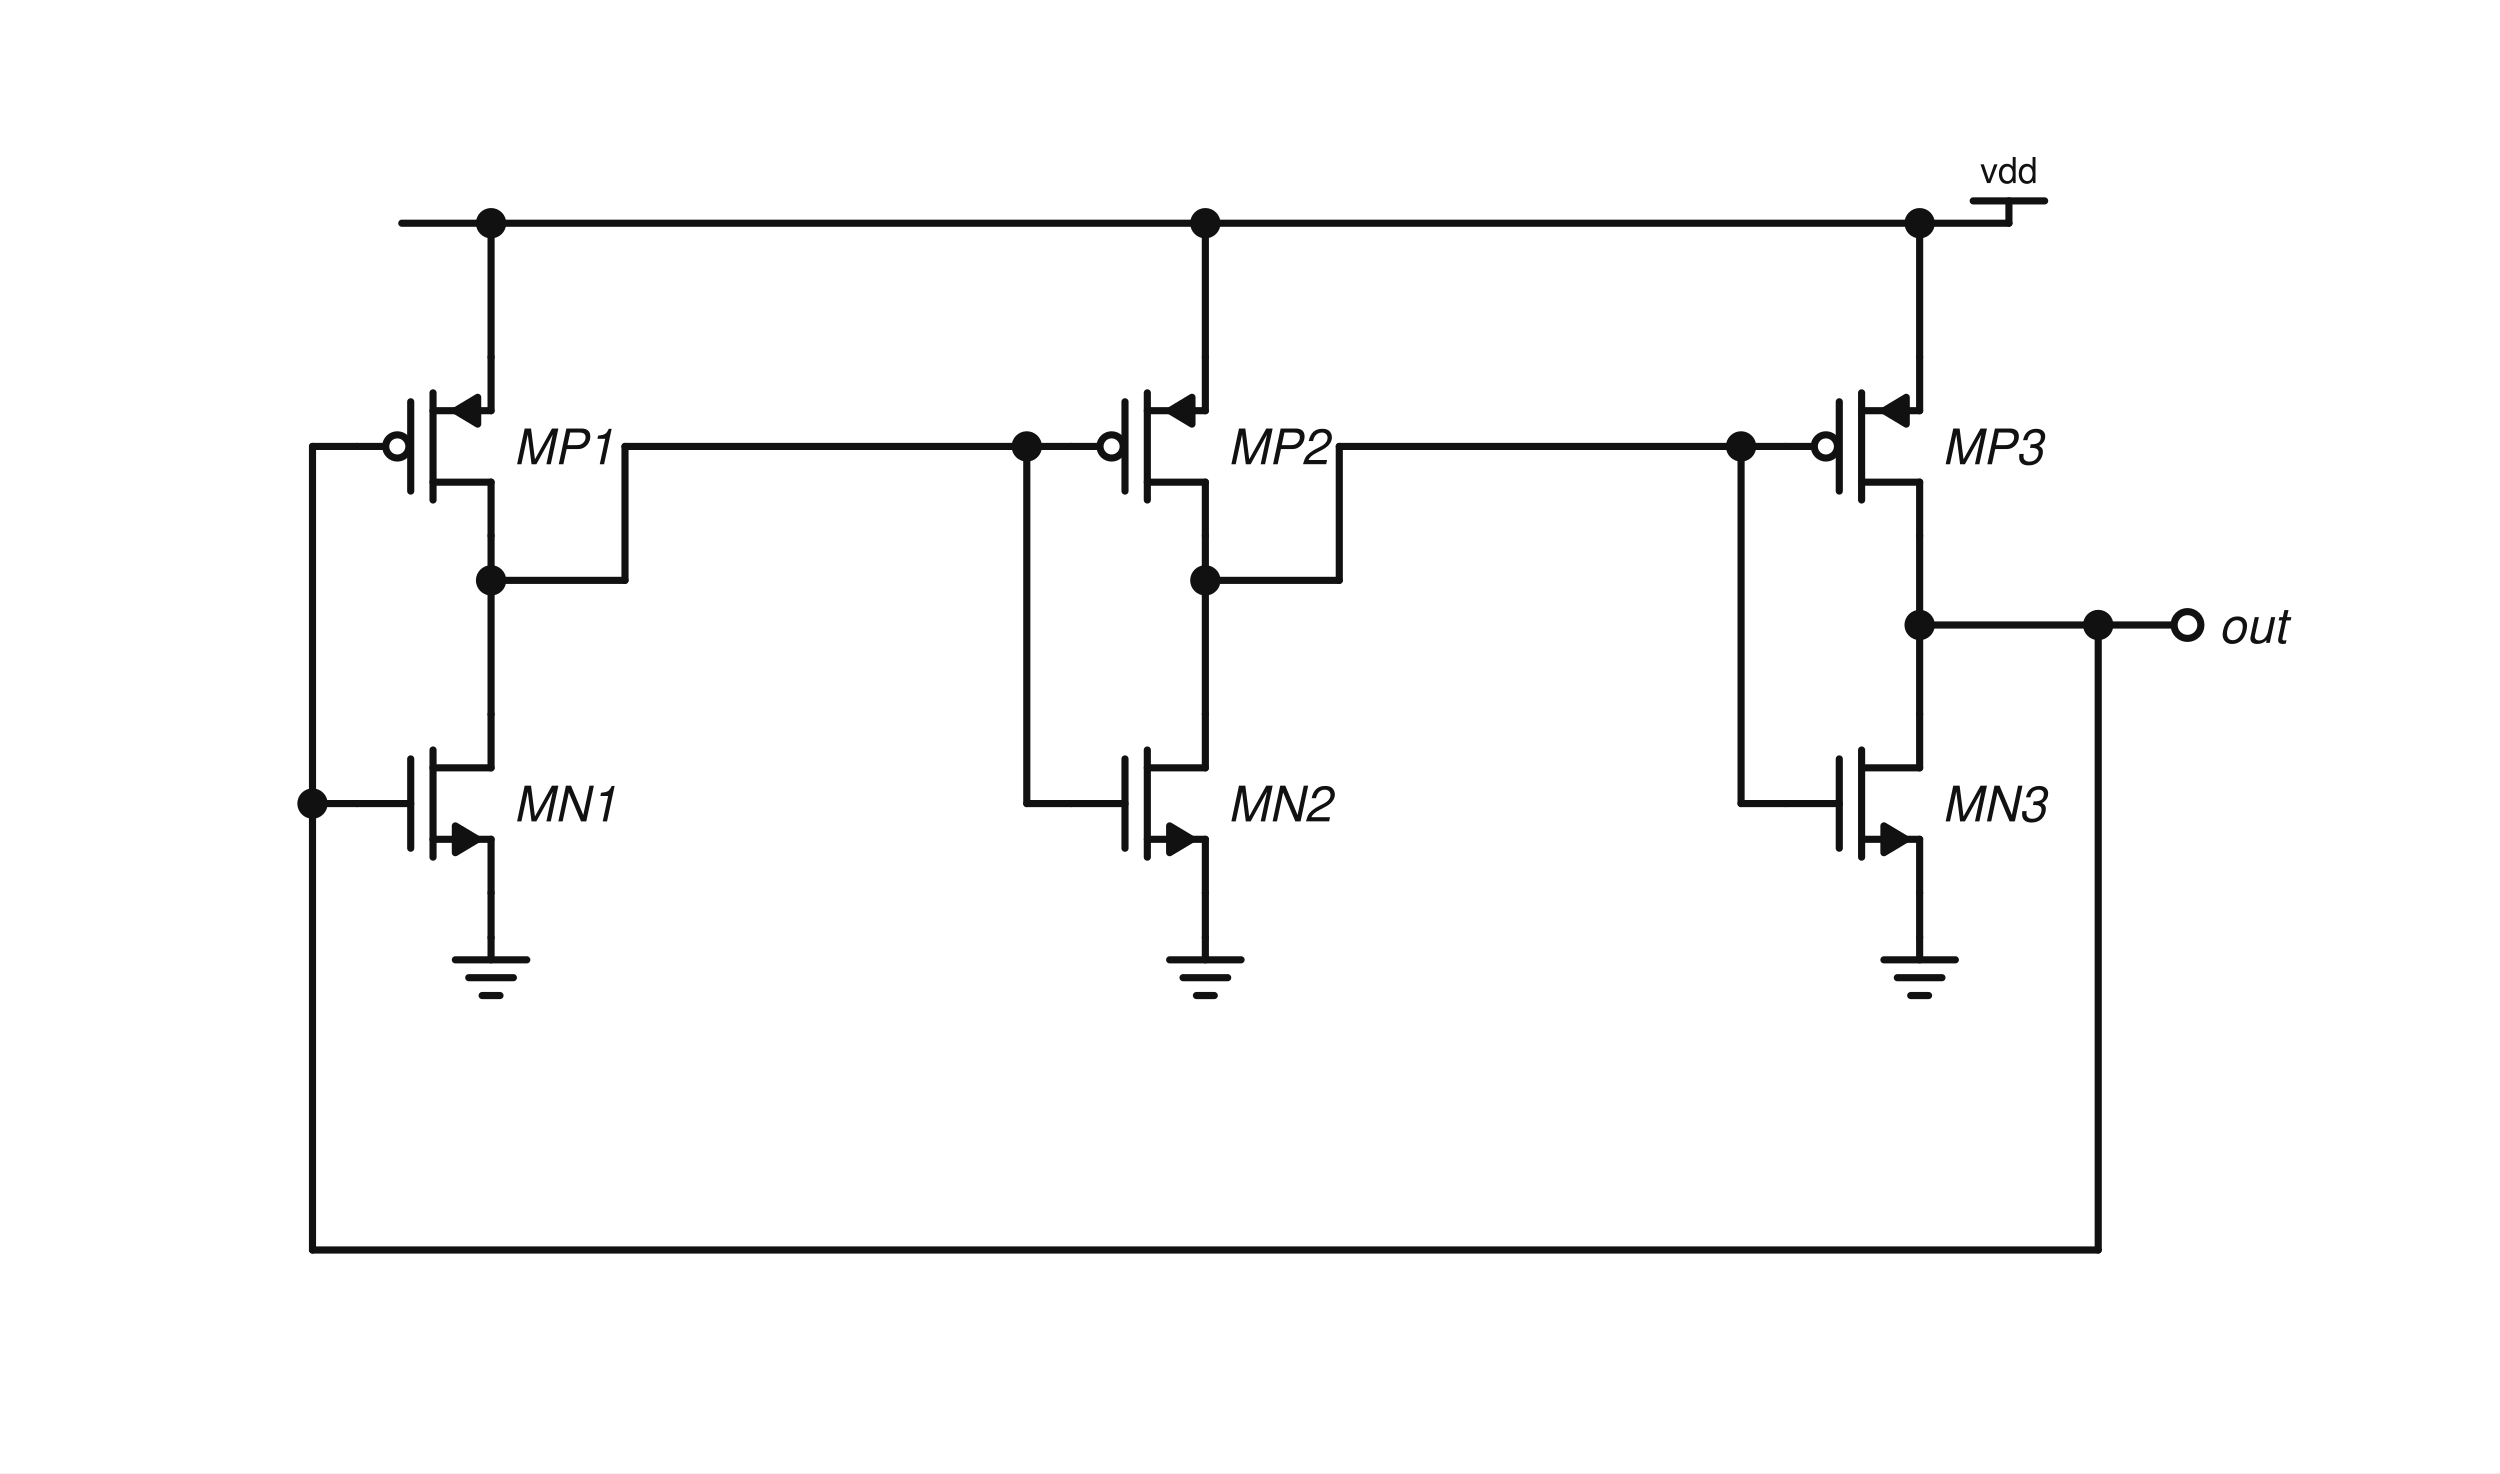
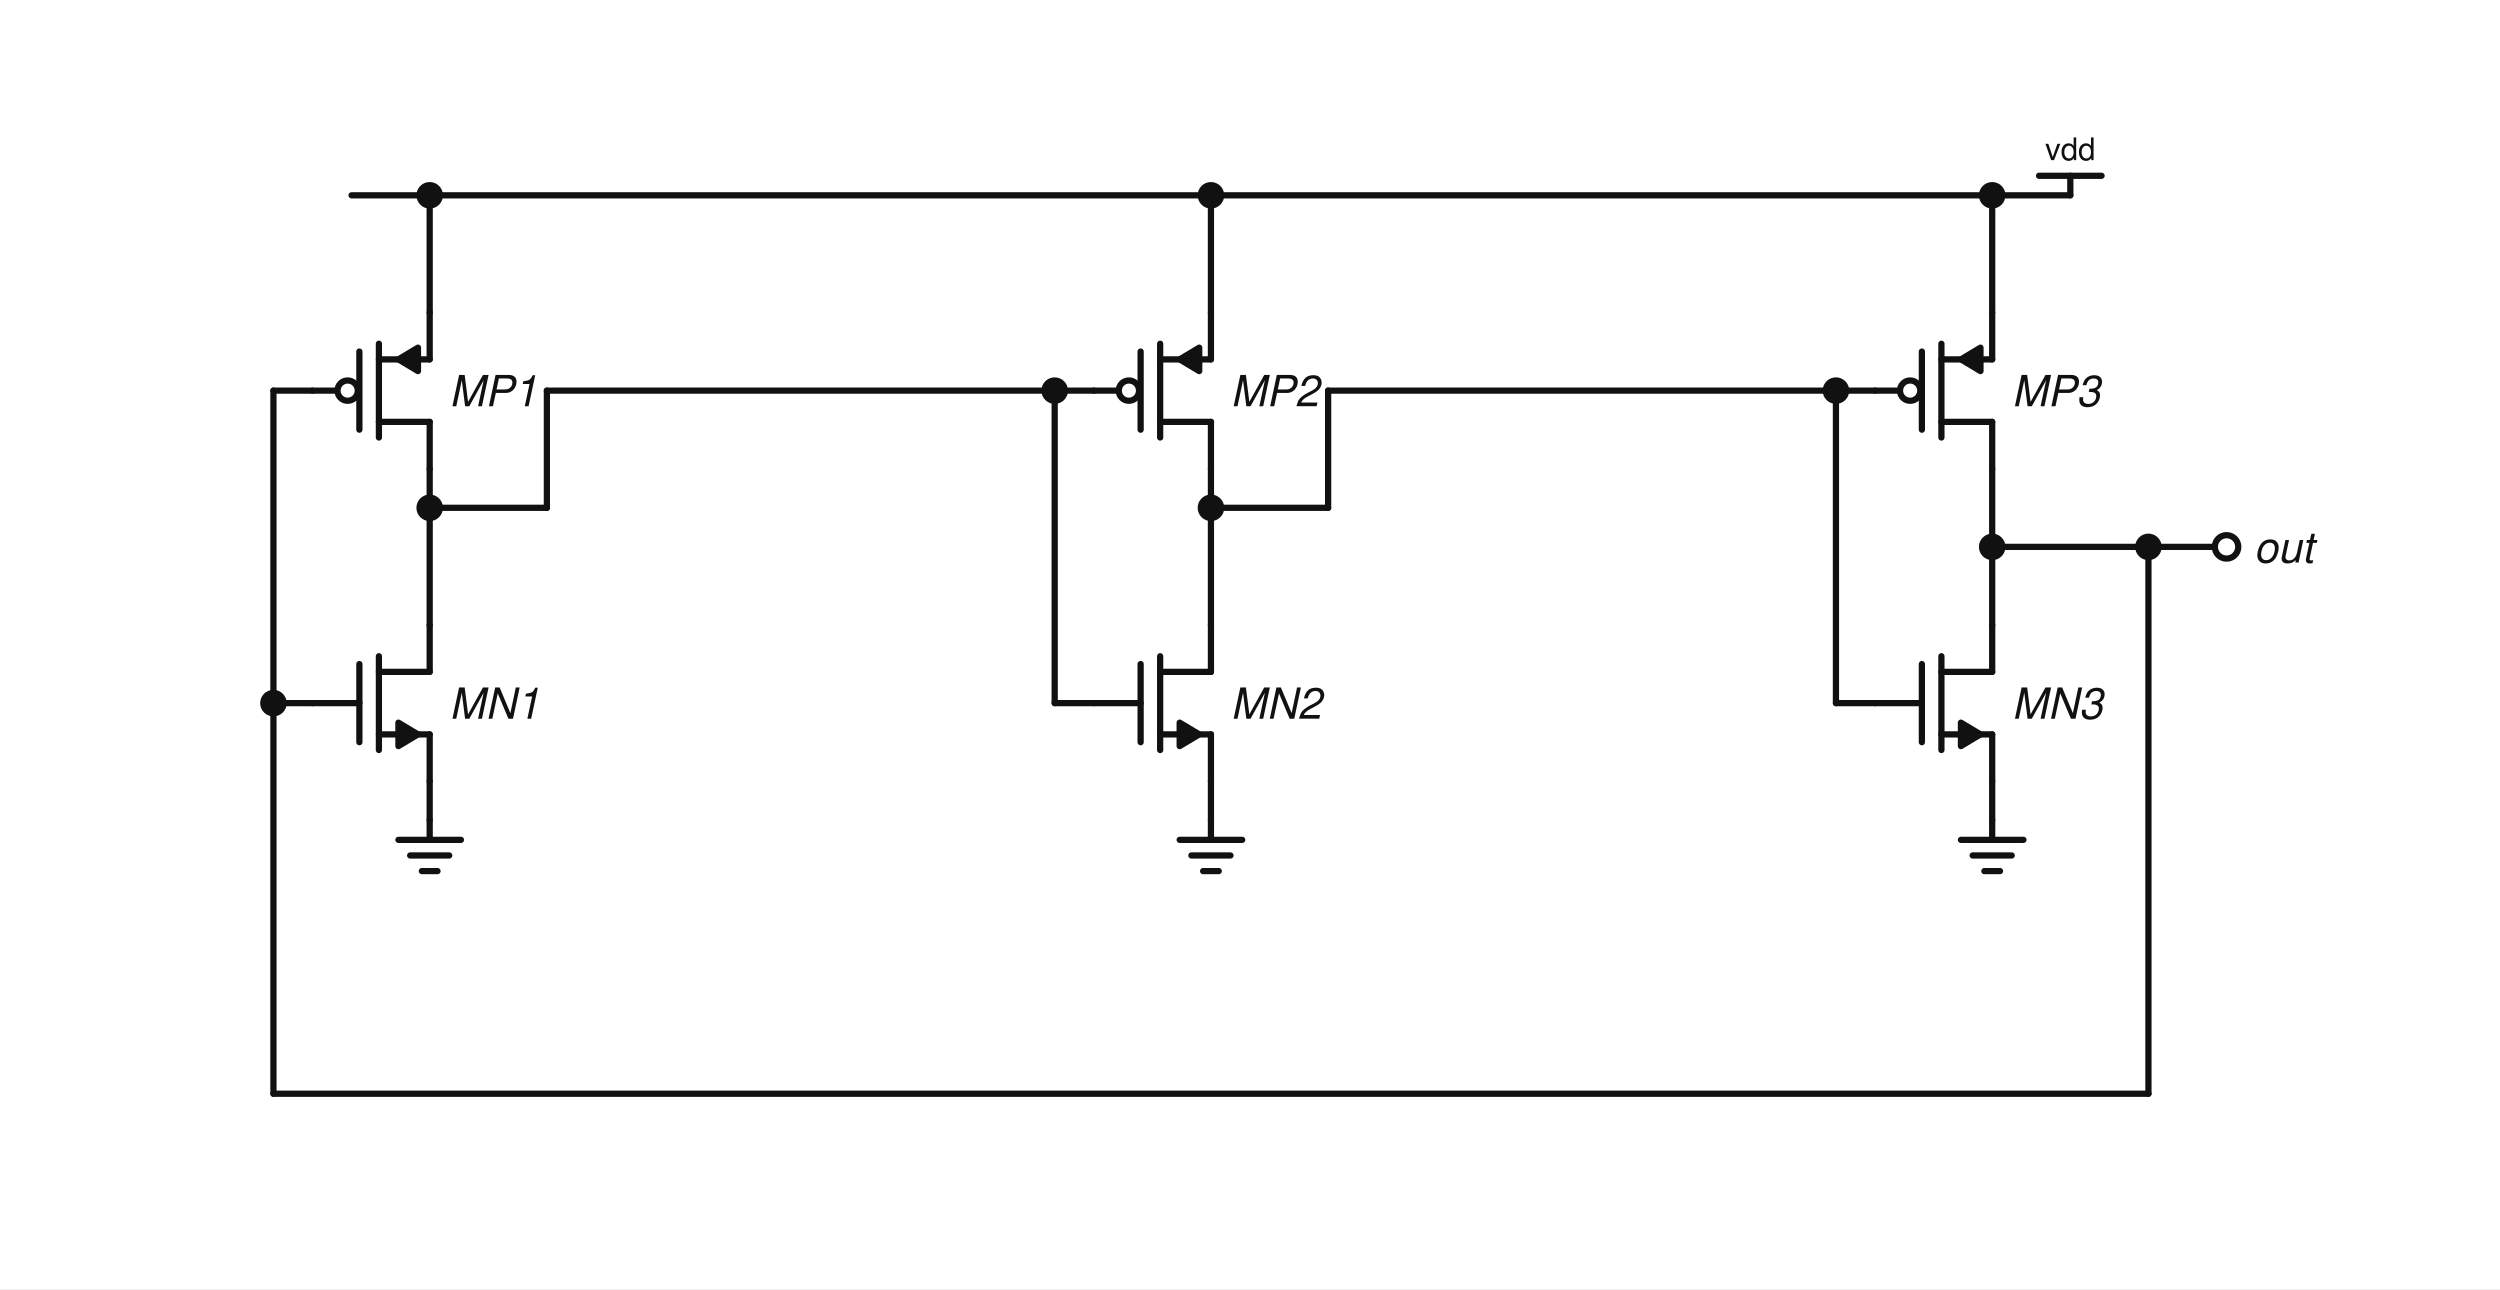
- <svg xmlns="http://www.w3.org/2000/svg" viewBox="0 0 560 330" width="560" height="330">
-   <rect x="0" y="0" width="560" height="330" fill="#fff" />
+ <svg xmlns="http://www.w3.org/2000/svg" viewBox="0 0 640 330" width="640" height="330">
+   <rect x="0" y="0" width="640" height="330" fill="#fff" />
  <g stroke="#111" stroke-width="1.6" fill="none" stroke-linecap="round" stroke-linejoin="round">
    <line x1="90" y1="50" x2="110" y2="50" />
-     <line x1="110" y1="50" x2="270" y2="50" />
-     <line x1="270" y1="50" x2="430" y2="50" />
-     <line x1="430" y1="50" x2="450" y2="50" />
+     <line x1="110" y1="50" x2="310" y2="50" />
+     <line x1="310" y1="50" x2="510" y2="50" />
+     <line x1="510" y1="50" x2="530" y2="50" />
    <line x1="110" y1="50" x2="110" y2="80" />
-     <line x1="270" y1="50" x2="270" y2="80" />
-     <line x1="430" y1="50" x2="430" y2="80" />
+     <line x1="310" y1="50" x2="310" y2="80" />
+     <line x1="510" y1="50" x2="510" y2="80" />
    <line x1="110" y1="200" x2="110" y2="210" />
-     <line x1="270" y1="200" x2="270" y2="210" />
-     <line x1="430" y1="200" x2="430" y2="210" />
-     <line x1="140" y1="100" x2="230" y2="100" />
-     <line x1="230" y1="100" x2="240" y2="100" />
+     <line x1="310" y1="200" x2="310" y2="210" />
+     <line x1="510" y1="200" x2="510" y2="210" />
+     <line x1="140" y1="100" x2="270" y2="100" />
+     <line x1="270" y1="100" x2="280" y2="100" />
    <line x1="110" y1="130" x2="140" y2="130" />
-     <line x1="230" y1="180" x2="240" y2="180" />
+     <line x1="270" y1="180" x2="280" y2="180" />
    <line x1="110" y1="120" x2="110" y2="130" />
    <line x1="110" y1="130" x2="110" y2="160" />
    <line x1="140" y1="100" x2="140" y2="130" />
-     <line x1="230" y1="100" x2="230" y2="180" />
-     <line x1="300" y1="100" x2="390" y2="100" />
-     <line x1="390" y1="100" x2="400" y2="100" />
-     <line x1="270" y1="130" x2="300" y2="130" />
-     <line x1="390" y1="180" x2="400" y2="180" />
-     <line x1="270" y1="120" x2="270" y2="130" />
-     <line x1="270" y1="130" x2="270" y2="160" />
-     <line x1="300" y1="100" x2="300" y2="130" />
-     <line x1="390" y1="100" x2="390" y2="180" />
+     <line x1="270" y1="100" x2="270" y2="180" />
+     <line x1="340" y1="100" x2="470" y2="100" />
+     <line x1="470" y1="100" x2="480" y2="100" />
+     <line x1="310" y1="130" x2="340" y2="130" />
+     <line x1="470" y1="180" x2="480" y2="180" />
+     <line x1="310" y1="120" x2="310" y2="130" />
+     <line x1="310" y1="130" x2="310" y2="160" />
+     <line x1="340" y1="100" x2="340" y2="130" />
+     <line x1="470" y1="100" x2="470" y2="180" />
    <line x1="70" y1="100" x2="80" y2="100" />
-     <line x1="430" y1="140" x2="470" y2="140" />
-     <line x1="470" y1="140" x2="490" y2="140" />
+     <line x1="510" y1="140" x2="550" y2="140" />
+     <line x1="550" y1="140" x2="570" y2="140" />
    <line x1="70" y1="180" x2="80" y2="180" />
-     <line x1="70" y1="280" x2="470" y2="280" />
+     <line x1="70" y1="280" x2="550" y2="280" />
    <line x1="70" y1="100" x2="70" y2="180" />
    <line x1="70" y1="180" x2="70" y2="280" />
-     <line x1="430" y1="120" x2="430" y2="140" />
-     <line x1="430" y1="140" x2="430" y2="160" />
-     <line x1="470" y1="140" x2="470" y2="280" />
+     <line x1="510" y1="120" x2="510" y2="140" />
+     <line x1="510" y1="140" x2="510" y2="160" />
+     <line x1="550" y1="140" x2="550" y2="280" />
    <line x1="92" y1="90" x2="92" y2="110" />
    <line x1="97" y1="88" x2="97" y2="112" />
    <line x1="97" y1="92" x2="110" y2="92" />
    <line x1="110" y1="92" x2="110" y2="80" />
    <line x1="97" y1="108" x2="110" y2="108" />
    <line x1="110" y1="108" x2="110" y2="120" />
    <line x1="80" y1="100" x2="86" y2="100" />
    <circle cx="89" cy="100" r="2.6" />
    <polygon points="107,89 102,92 107,95" fill="#111" />
    <text x="115" y="104" text-anchor="start" font-size="11" stroke="none" fill="#111" font-family="Helvetica,Arial,sans-serif" font-style="italic">MP1</text>
    <line x1="92" y1="170" x2="92" y2="190" />
    <line x1="97" y1="168" x2="97" y2="192" />
    <line x1="97" y1="172" x2="110" y2="172" />
    <line x1="110" y1="172" x2="110" y2="160" />
    <line x1="97" y1="188" x2="110" y2="188" />
    <line x1="110" y1="188" x2="110" y2="200" />
    <line x1="80" y1="180" x2="92" y2="180" />
    <polygon points="102,185 107,188 102,191" fill="#111" />
    <text x="115" y="184" text-anchor="start" font-size="11" stroke="none" fill="#111" font-family="Helvetica,Arial,sans-serif" font-style="italic">MN1</text>
-     <line x1="252" y1="90" x2="252" y2="110" />
-     <line x1="257" y1="88" x2="257" y2="112" />
-     <line x1="257" y1="92" x2="270" y2="92" />
-     <line x1="270" y1="92" x2="270" y2="80" />
-     <line x1="257" y1="108" x2="270" y2="108" />
-     <line x1="270" y1="108" x2="270" y2="120" />
-     <line x1="240" y1="100" x2="246" y2="100" />
-     <circle cx="249" cy="100" r="2.6" />
-     <polygon points="267,89 262,92 267,95" fill="#111" />
-     <text x="275" y="104" text-anchor="start" font-size="11" stroke="none" fill="#111" font-family="Helvetica,Arial,sans-serif" font-style="italic">MP2</text>
-     <line x1="252" y1="170" x2="252" y2="190" />
-     <line x1="257" y1="168" x2="257" y2="192" />
-     <line x1="257" y1="172" x2="270" y2="172" />
-     <line x1="270" y1="172" x2="270" y2="160" />
-     <line x1="257" y1="188" x2="270" y2="188" />
-     <line x1="270" y1="188" x2="270" y2="200" />
-     <line x1="240" y1="180" x2="252" y2="180" />
-     <polygon points="262,185 267,188 262,191" fill="#111" />
-     <text x="275" y="184" text-anchor="start" font-size="11" stroke="none" fill="#111" font-family="Helvetica,Arial,sans-serif" font-style="italic">MN2</text>
-     <line x1="412" y1="90" x2="412" y2="110" />
-     <line x1="417" y1="88" x2="417" y2="112" />
-     <line x1="417" y1="92" x2="430" y2="92" />
-     <line x1="430" y1="92" x2="430" y2="80" />
-     <line x1="417" y1="108" x2="430" y2="108" />
-     <line x1="430" y1="108" x2="430" y2="120" />
-     <line x1="400" y1="100" x2="406" y2="100" />
-     <circle cx="409" cy="100" r="2.6" />
-     <polygon points="427,89 422,92 427,95" fill="#111" />
-     <text x="435" y="104" text-anchor="start" font-size="11" stroke="none" fill="#111" font-family="Helvetica,Arial,sans-serif" font-style="italic">MP3</text>
-     <line x1="412" y1="170" x2="412" y2="190" />
-     <line x1="417" y1="168" x2="417" y2="192" />
-     <line x1="417" y1="172" x2="430" y2="172" />
-     <line x1="430" y1="172" x2="430" y2="160" />
-     <line x1="417" y1="188" x2="430" y2="188" />
-     <line x1="430" y1="188" x2="430" y2="200" />
-     <line x1="400" y1="180" x2="412" y2="180" />
-     <polygon points="422,185 427,188 422,191" fill="#111" />
-     <text x="435" y="184" text-anchor="start" font-size="11" stroke="none" fill="#111" font-family="Helvetica,Arial,sans-serif" font-style="italic">MN3</text>
+     <line x1="292" y1="90" x2="292" y2="110" />
+     <line x1="297" y1="88" x2="297" y2="112" />
+     <line x1="297" y1="92" x2="310" y2="92" />
+     <line x1="310" y1="92" x2="310" y2="80" />
+     <line x1="297" y1="108" x2="310" y2="108" />
+     <line x1="310" y1="108" x2="310" y2="120" />
+     <line x1="280" y1="100" x2="286" y2="100" />
+     <circle cx="289" cy="100" r="2.6" />
+     <polygon points="307,89 302,92 307,95" fill="#111" />
+     <text x="315" y="104" text-anchor="start" font-size="11" stroke="none" fill="#111" font-family="Helvetica,Arial,sans-serif" font-style="italic">MP2</text>
+     <line x1="292" y1="170" x2="292" y2="190" />
+     <line x1="297" y1="168" x2="297" y2="192" />
+     <line x1="297" y1="172" x2="310" y2="172" />
+     <line x1="310" y1="172" x2="310" y2="160" />
+     <line x1="297" y1="188" x2="310" y2="188" />
+     <line x1="310" y1="188" x2="310" y2="200" />
+     <line x1="280" y1="180" x2="292" y2="180" />
+     <polygon points="302,185 307,188 302,191" fill="#111" />
+     <text x="315" y="184" text-anchor="start" font-size="11" stroke="none" fill="#111" font-family="Helvetica,Arial,sans-serif" font-style="italic">MN2</text>
+     <line x1="492" y1="90" x2="492" y2="110" />
+     <line x1="497" y1="88" x2="497" y2="112" />
+     <line x1="497" y1="92" x2="510" y2="92" />
+     <line x1="510" y1="92" x2="510" y2="80" />
+     <line x1="497" y1="108" x2="510" y2="108" />
+     <line x1="510" y1="108" x2="510" y2="120" />
+     <line x1="480" y1="100" x2="486" y2="100" />
+     <circle cx="489" cy="100" r="2.6" />
+     <polygon points="507,89 502,92 507,95" fill="#111" />
+     <text x="515" y="104" text-anchor="start" font-size="11" stroke="none" fill="#111" font-family="Helvetica,Arial,sans-serif" font-style="italic">MP3</text>
+     <line x1="492" y1="170" x2="492" y2="190" />
+     <line x1="497" y1="168" x2="497" y2="192" />
+     <line x1="497" y1="172" x2="510" y2="172" />
+     <line x1="510" y1="172" x2="510" y2="160" />
+     <line x1="497" y1="188" x2="510" y2="188" />
+     <line x1="510" y1="188" x2="510" y2="200" />
+     <line x1="480" y1="180" x2="492" y2="180" />
+     <polygon points="502,185 507,188 502,191" fill="#111" />
+     <text x="515" y="184" text-anchor="start" font-size="11" stroke="none" fill="#111" font-family="Helvetica,Arial,sans-serif" font-style="italic">MN3</text>
    <circle cx="110" cy="50" r="2.6" fill="#111" />
-     <circle cx="270" cy="50" r="2.6" fill="#111" />
-     <circle cx="430" cy="50" r="2.6" fill="#111" />
+     <circle cx="310" cy="50" r="2.6" fill="#111" />
+     <circle cx="510" cy="50" r="2.6" fill="#111" />
    <circle cx="110" cy="130" r="2.6" fill="#111" />
-     <circle cx="230" cy="100" r="2.6" fill="#111" />
-     <circle cx="270" cy="130" r="2.6" fill="#111" />
-     <circle cx="390" cy="100" r="2.6" fill="#111" />
+     <circle cx="270" cy="100" r="2.6" fill="#111" />
+     <circle cx="310" cy="130" r="2.6" fill="#111" />
+     <circle cx="470" cy="100" r="2.6" fill="#111" />
    <circle cx="70" cy="180" r="2.6" fill="#111" />
-     <circle cx="430" cy="140" r="2.6" fill="#111" />
-     <circle cx="470" cy="140" r="2.6" fill="#111" />
-     <line x1="450" y1="50" x2="450" y2="45" />
-     <line x1="442" y1="45" x2="458" y2="45" />
-     <text x="450" y="41" text-anchor="middle" font-size="8" stroke="none" fill="#111" font-family="Helvetica,Arial,sans-serif">vdd</text>
+     <circle cx="510" cy="140" r="2.6" fill="#111" />
+     <circle cx="550" cy="140" r="2.6" fill="#111" />
+     <line x1="530" y1="50" x2="530" y2="45" />
+     <line x1="522" y1="45" x2="538" y2="45" />
+     <text x="530" y="41" text-anchor="middle" font-size="8" stroke="none" fill="#111" font-family="Helvetica,Arial,sans-serif">vdd</text>
    <line x1="110" y1="210" x2="110" y2="215" />
    <line x1="102" y1="215" x2="118" y2="215" />
    <line x1="105" y1="219" x2="115" y2="219" />
    <line x1="108" y1="223" x2="112" y2="223" />
-     <line x1="270" y1="210" x2="270" y2="215" />
-     <line x1="262" y1="215" x2="278" y2="215" />
-     <line x1="265" y1="219" x2="275" y2="219" />
-     <line x1="268" y1="223" x2="272" y2="223" />
-     <line x1="430" y1="210" x2="430" y2="215" />
-     <line x1="422" y1="215" x2="438" y2="215" />
-     <line x1="425" y1="219" x2="435" y2="219" />
-     <line x1="428" y1="223" x2="432" y2="223" />
-     <circle cx="490" cy="140" r="3" fill="#fff" />
-     <text x="497" y="144" text-anchor="start" font-size="11" stroke="none" fill="#111" font-family="Helvetica,Arial,sans-serif" font-style="italic">out</text>
+     <line x1="310" y1="210" x2="310" y2="215" />
+     <line x1="302" y1="215" x2="318" y2="215" />
+     <line x1="305" y1="219" x2="315" y2="219" />
+     <line x1="308" y1="223" x2="312" y2="223" />
+     <line x1="510" y1="210" x2="510" y2="215" />
+     <line x1="502" y1="215" x2="518" y2="215" />
+     <line x1="505" y1="219" x2="515" y2="219" />
+     <line x1="508" y1="223" x2="512" y2="223" />
+     <circle cx="570" cy="140" r="3" fill="#fff" />
+     <text x="577" y="144" text-anchor="start" font-size="11" stroke="none" fill="#111" font-family="Helvetica,Arial,sans-serif" font-style="italic">out</text>
  </g>
</svg>
